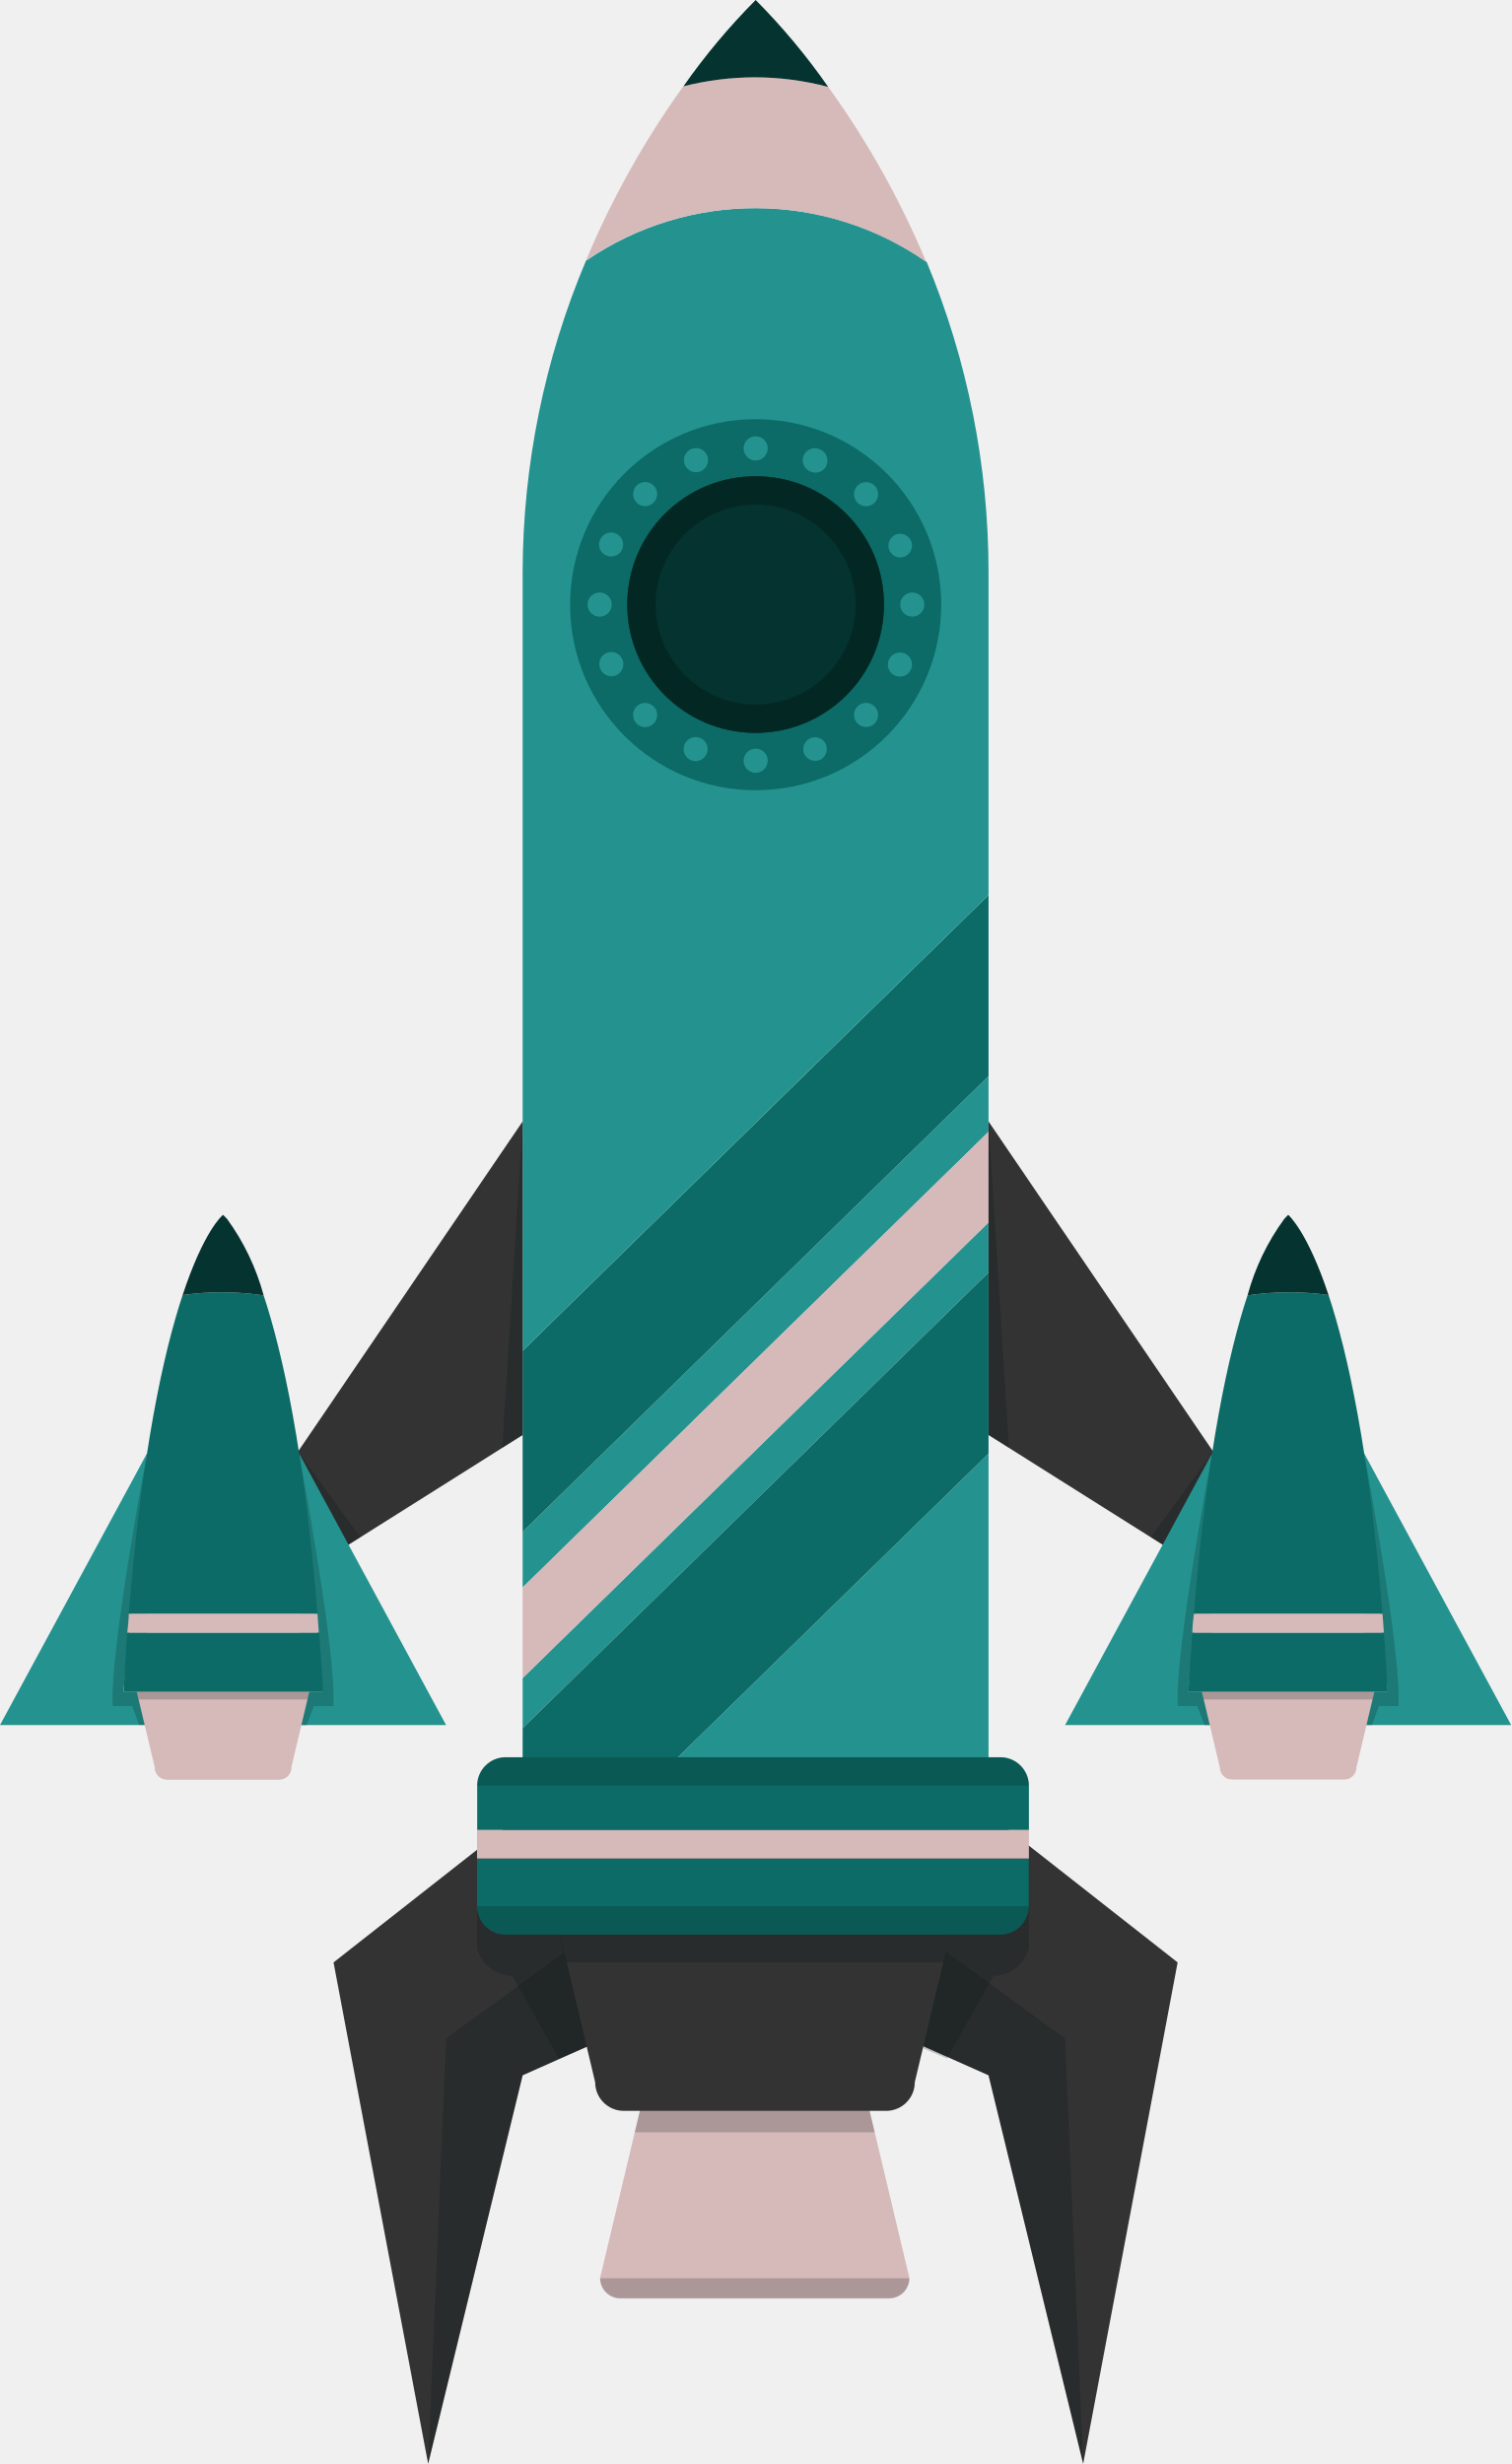
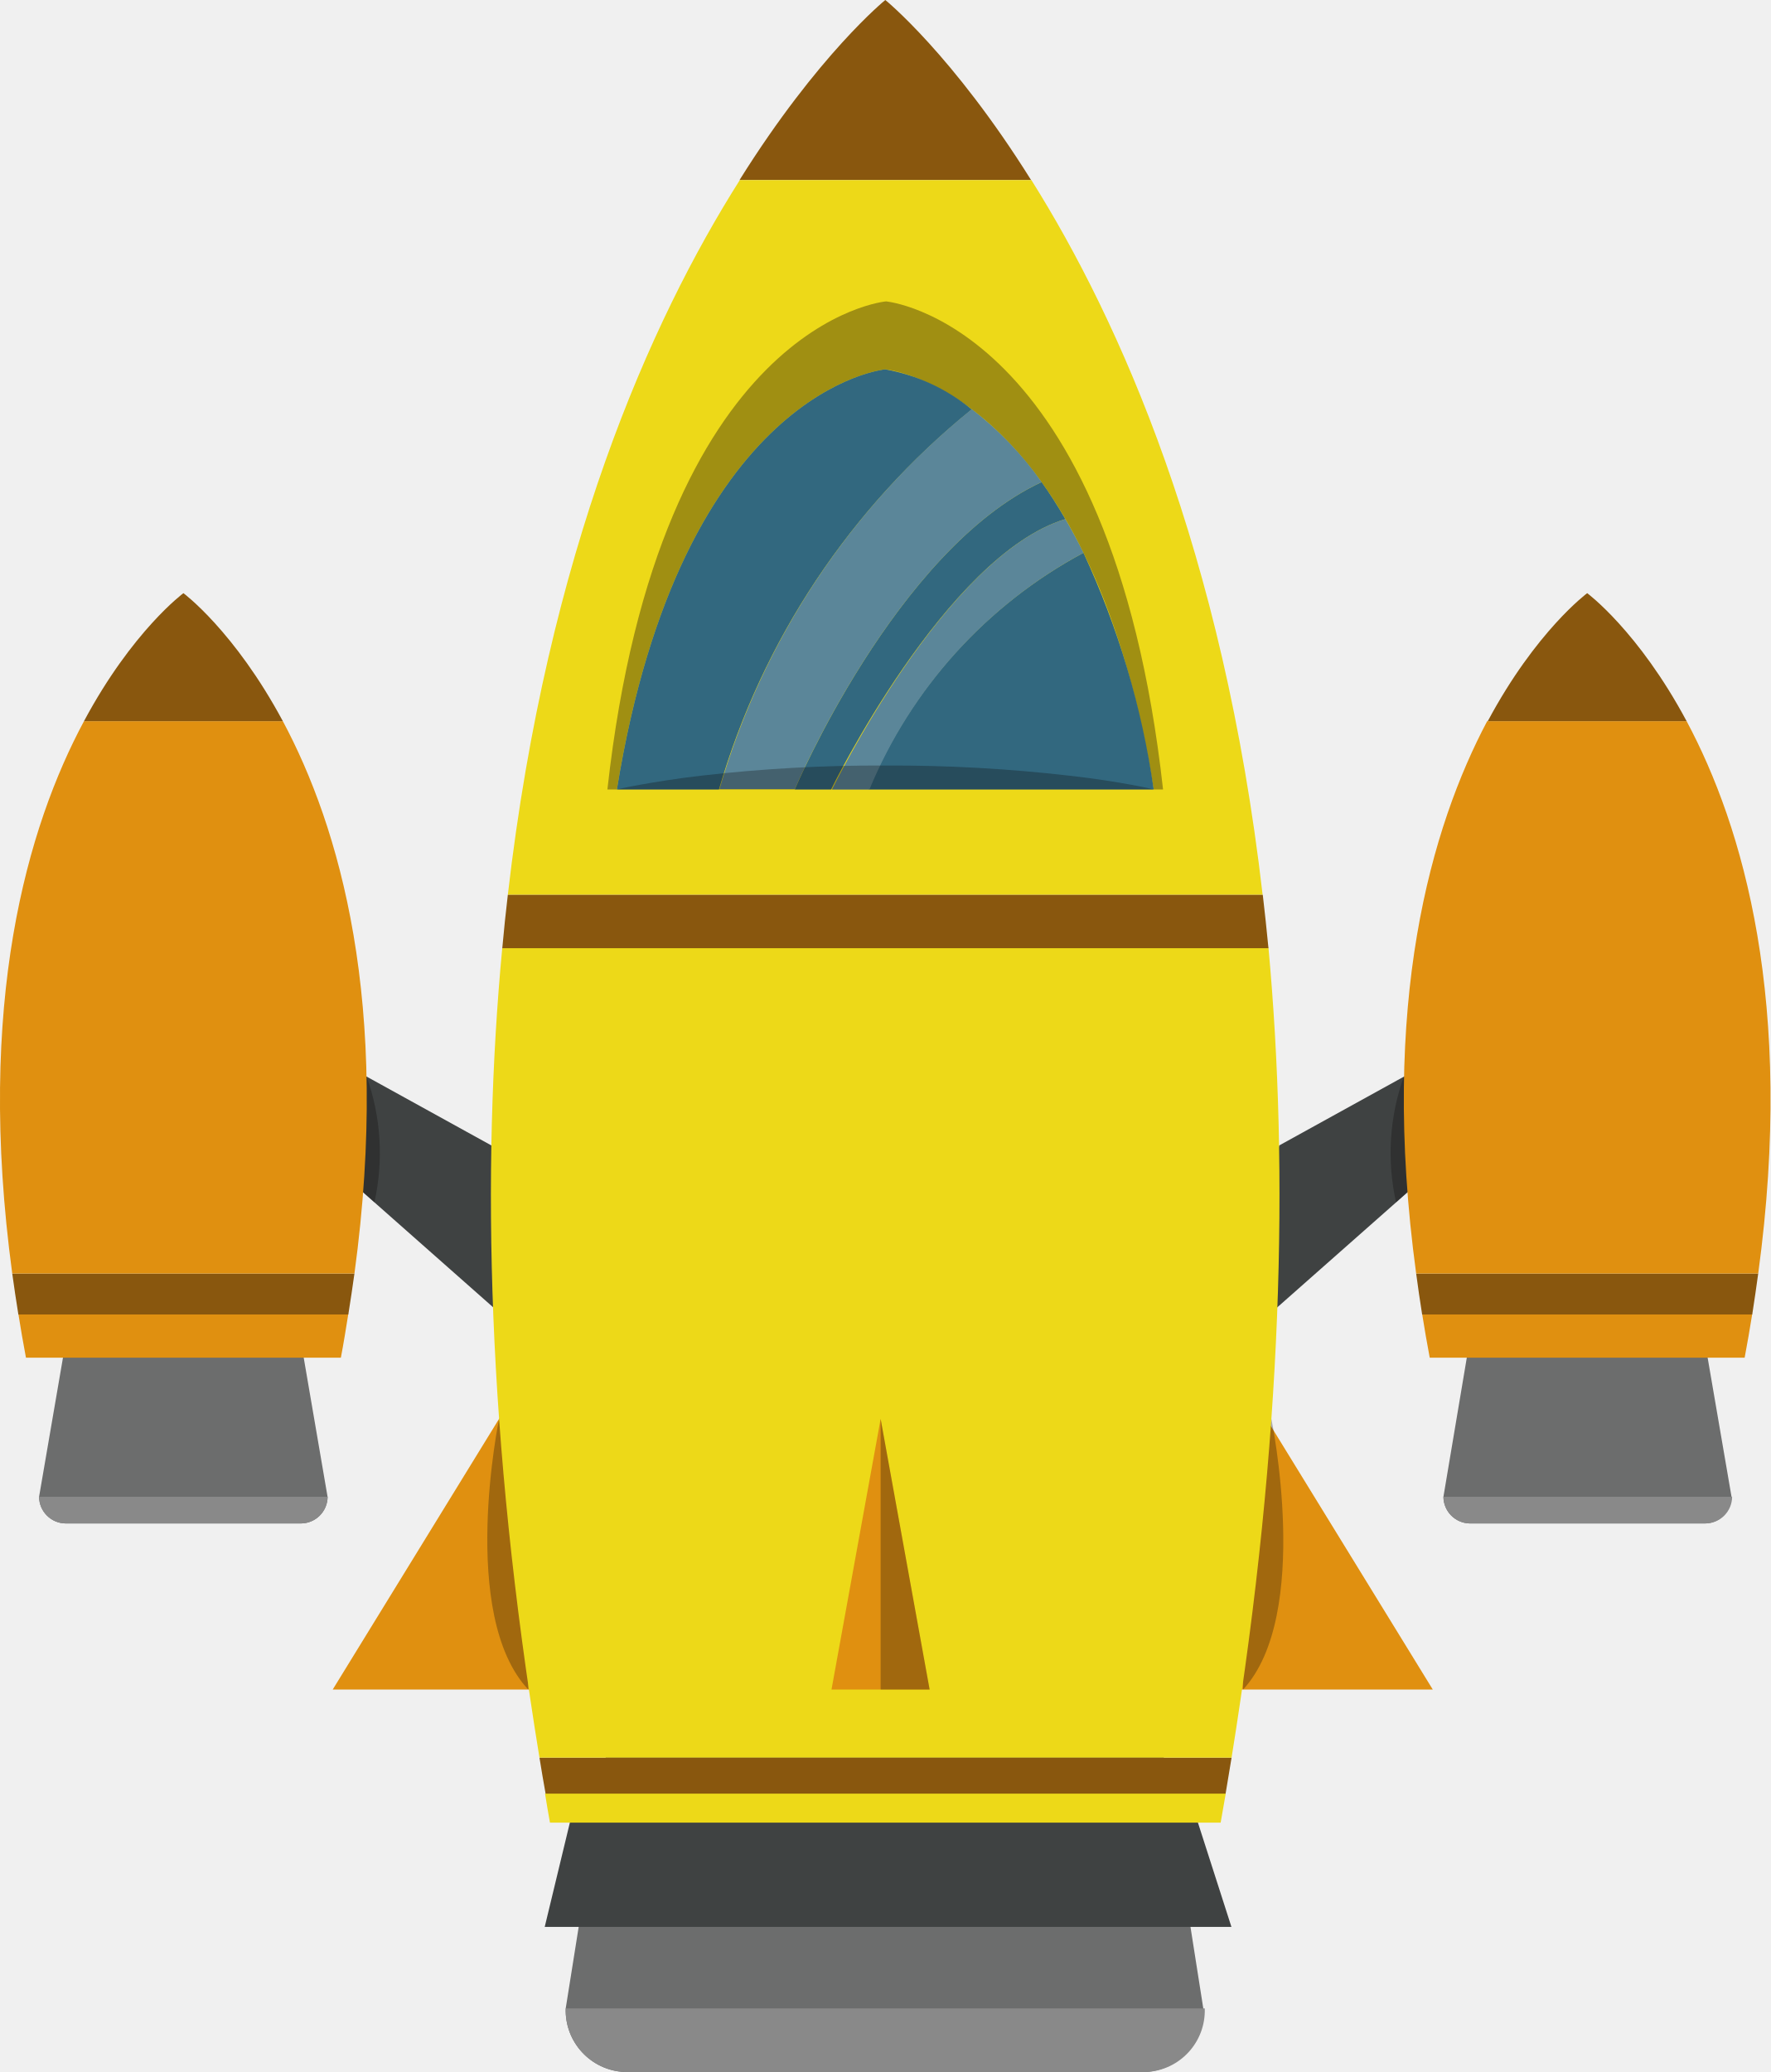
- <svg xmlns="http://www.w3.org/2000/svg" viewBox="0 0 97.73 159.36">
+ <svg xmlns="http://www.w3.org/2000/svg" viewBox="0 0 121.44 142.1">
  <defs>
-     <style>.a{fill:#333;}.b{fill:#020f0e;opacity:0.2;}.c{fill:#249390;}.d{fill:#0c6b66;}.e{fill:#d6b9b9;}.f{fill:#053330;}.g{fill:#032824;}</style>
+     <style>.a{fill:#6c6d6d;}.b{fill:#898989;}.c{fill:#3f4242;}.d,.l{fill:#0c0b0b;}.d,.k{opacity:0.3;}.e{fill:#e09010;}.f{fill:#89570e;}.g{fill:#edd918;}.h{fill:#a08f12;}.i{fill:#32687f;}.j{fill:#fff;opacity:0.2;}</style>
  </defs>
-   <polygon class="a" points="33.8 117.32 21.57 126.92 27.69 159.35 33.8 134.22 40.09 131.42 39.33 124.2 38.81 119.28 33.8 117.32" />
-   <polygon class="b" points="39.33 124.2 40.09 131.42 33.8 134.22 27.69 159.35 28.85 131.84 39.33 124.2" />
-   <polygon class="a" points="63.93 117.32 76.16 126.92 70.05 159.35 63.93 134.22 57.64 131.42 58.41 124.2 58.92 119.28 63.93 117.32" />
-   <polygon class="b" points="58.41 124.2 57.64 131.42 63.93 134.22 70.05 159.35 68.88 131.84 58.41 124.2" />
-   <path class="b" d="M30.85,120.2V126a2.39,2.39,0,0,0,2.29,1.79l3,5.35L38.81,132l-2-8.71Z" />
-   <path class="b" d="M66.54,120.2V126a2.39,2.39,0,0,1-2.29,1.79l-3,5.35L58.58,132l2-8.71Z" />
-   <polygon class="c" points="63.93 69.6 33.8 99.07 33.8 102.67 63.93 73.2 63.93 69.6" />
-   <polygon class="c" points="40.09 117.32 48.87 117.32 63.93 117.32 63.93 94.01 40.09 117.32" />
-   <polygon class="c" points="63.93 79.06 33.8 108.53 33.8 111.77 63.93 82.3 63.93 79.06" />
-   <polygon class="d" points="63.93 57.89 33.8 87.36 33.8 99.07 63.93 69.6 63.93 57.89" />
-   <polygon class="d" points="63.93 82.3 33.8 111.77 33.8 117.32 40.09 117.32 63.93 94.01 63.93 82.3" />
-   <polygon class="e" points="63.93 73.2 33.8 102.67 33.8 108.53 63.93 79.06 63.93 73.2" />
-   <path class="e" d="M54.88,135H42.74a1.32,1.32,0,0,0-1.31,1.32l-2.62,11a1.31,1.31,0,0,0,1.31,1.31H57.5a1.31,1.31,0,0,0,1.31-1.31l-2.62-11A1.32,1.32,0,0,0,54.88,135Z" />
-   <polygon class="b" points="41.43 136.31 41.05 137.91 56.57 137.91 56.19 136.31 41.43 136.31" />
-   <path class="b" d="M38.81,147.35a1.31,1.31,0,0,0,1.31,1.31H57.5a1.31,1.31,0,0,0,1.31-1.31Z" />
-   <path class="a" d="M57.33,136.52h-17a1.85,1.85,0,0,1-1.84-1.85l-3.68-15.51a1.85,1.85,0,0,1,1.84-1.84H61a1.85,1.85,0,0,1,1.85,1.84l-3.69,15.51A1.85,1.85,0,0,1,57.33,136.52Z" />
-   <path class="b" d="M18.84,114.31a.78.78,0,0,1-.78.78H10.8a.79.79,0,0,1-.79-.78Z" />
-   <polygon class="b" points="36.18 125.12 61.44 125.12 61.02 126.92 36.61 126.92 36.18 125.12" />
-   <path class="d" d="M66.54,115.49a1.84,1.84,0,0,0-1.84-1.84h-32a1.84,1.84,0,0,0-1.84,1.84v2.87H66.54Z" />
-   <path class="d" d="M30.85,123.28a1.85,1.85,0,0,0,1.84,1.84h32a1.85,1.85,0,0,0,1.84-1.84V120.2H30.85Z" />
-   <rect class="e" x="30.85" y="118.36" width="35.69" height="1.84" />
-   <path class="b" d="M30.85,115.49a1.84,1.84,0,0,1,1.84-1.84h32a1.84,1.84,0,0,1,1.84,1.84Z" />
-   <path class="b" d="M30.85,123.28a1.85,1.85,0,0,0,1.84,1.84h32a1.85,1.85,0,0,0,1.84-1.84Z" />
-   <path class="c" d="M37.9,16.85A52.07,52.07,0,0,0,33.8,37V87.36L63.93,57.89V37a52.25,52.25,0,0,0-4-20.06,19.37,19.37,0,0,0-22-.1Z" />
-   <path class="e" d="M48.81,5a19.08,19.08,0,0,0-4.61.57,56.84,56.84,0,0,0-6.3,11.27,19.37,19.37,0,0,1,22,.1A56.9,56.9,0,0,0,53.56,5.62,18.75,18.75,0,0,0,48.81,5Z" />
-   <path class="f" d="M53.56,5.62A42.24,42.24,0,0,0,48.87,0,42.42,42.42,0,0,0,44.2,5.58,19.08,19.08,0,0,1,48.81,5,18.75,18.75,0,0,1,53.56,5.62Z" />
-   <circle class="f" cx="48.87" cy="39.1" r="10.14" />
-   <path class="d" d="M48.87,30.8a8.3,8.3,0,1,1-8.31,8.3,8.3,8.3,0,0,1,8.31-8.3m0-3.69a12,12,0,1,0,12,12,12,12,0,0,0-12-12Z" />
-   <path class="g" d="M48.87,32.64a6.46,6.46,0,1,1-6.46,6.46,6.47,6.47,0,0,1,6.46-6.46m0-1.84a8.3,8.3,0,1,0,8.3,8.3,8.3,8.3,0,0,0-8.3-8.3Z" />
-   <path class="c" d="M49.65,29a.78.78,0,1,0-.78.78A.78.78,0,0,0,49.65,29Z" />
-   <path class="c" d="M49.65,49.2a.78.78,0,1,0-.78.78A.78.78,0,0,0,49.65,49.2Z" />
-   <circle class="c" cx="56.01" cy="31.96" r="0.78" />
-   <path class="c" d="M42.27,46.8a.78.78,0,0,0-1.1-1.11.8.8,0,0,0,0,1.11A.78.78,0,0,0,42.27,46.8Z" />
-   <path class="c" d="M59,39.88a.78.78,0,1,0-.78-.78A.78.78,0,0,0,59,39.88Z" />
-   <path class="c" d="M38.76,39.88A.78.78,0,1,0,38,39.1.78.78,0,0,0,38.76,39.88Z" />
-   <circle class="c" cx="56.01" cy="46.24" r="0.78" />
-   <path class="c" d="M41.17,32.51a.78.78,0,1,0,0-1.11A.8.8,0,0,0,41.17,32.51Z" />
-   <path class="c" d="M53.46,30.07a.78.78,0,0,0-.42-1,.78.78,0,1,0-.59,1.44A.77.77,0,0,0,53.46,30.07Z" />
-   <path class="c" d="M45.71,48.73a.78.78,0,0,0-.42-1,.78.78,0,0,0-.6,1.44A.78.78,0,0,0,45.71,48.73Z" />
-   <path class="c" d="M58.5,36a.78.78,0,0,0,.43-1,.79.79,0,0,0-1-.43.78.78,0,0,0-.42,1A.76.76,0,0,0,58.5,36Z" />
-   <path class="c" d="M39.83,43.68a.78.78,0,0,0-.6-1.45.78.78,0,0,0-.42,1A.78.78,0,0,0,39.83,43.68Z" />
-   <path class="c" d="M57.9,43.7a.78.78,0,1,0,.6-1.44.78.78,0,0,0-.6,1.44Z" />
-   <path class="c" d="M39.24,35.94a.78.78,0,0,0,1-.42.78.78,0,1,0-1.44-.6A.77.77,0,0,0,39.24,35.94Z" />
-   <path class="c" d="M52,48.74a.79.79,0,0,0,1,.42.78.78,0,0,0,.42-1,.76.76,0,0,0-1-.42A.78.78,0,0,0,52,48.74Z" />
-   <path class="c" d="M44.29,30.06a.78.78,0,1,0,1.44-.6.78.78,0,1,0-1.44.6Z" />
-   <polygon class="c" points="9.51 93.99 0 111.57 9.51 111.57 9.51 109.41 7.98 109.41 9.51 93.99" />
-   <path class="b" d="M9.51,94s-2.45,12.94-2.22,16.34H8.55L9,111.57h.49Z" />
-   <polygon class="a" points="33.8 72.53 19.2 93.99 11.89 93.99 11.89 102.01 19.2 102.01 33.8 92.81 33.8 72.53" />
-   <polygon class="c" points="19.34 93.99 28.85 111.57 19.34 111.57 19.34 109.41 20.87 109.41 19.34 93.99" />
-   <path class="b" d="M19.34,94s2.45,12.94,2.22,16.34H20.3l-.47,1.24h-.49Z" />
-   <path class="e" d="M18.06,115.09H10.8a.79.79,0,0,1-.79-.78L8.44,107.7a.79.79,0,0,1,.79-.78h10.4a.78.78,0,0,1,.78.78l-1.57,6.61A.78.78,0,0,1,18.06,115.09Z" />
-   <path class="d" d="M8,109.41h12.9c-.08-1.34-.17-2.6-.26-3.82H8.23C8.14,106.81,8.06,108.07,8,109.41Z" />
-   <path class="e" d="M8.33,104.36c0,.4-.06.82-.1,1.23H20.62l-.09-1.23Z" />
-   <polygon class="b" points="8.85 109.41 20.01 109.41 19.89 109.91 8.97 109.91 8.85 109.41" />
-   <polygon class="b" points="32.48 93.64 33.8 92.81 33.8 72.53 32.48 93.64" />
-   <polygon class="b" points="19.34 93.99 23.31 99.42 22.54 99.9 19.34 93.99" />
-   <path class="d" d="M14.69,78.84a2.09,2.09,0,0,0-.26-.27h0Z" />
-   <path class="d" d="M20.53,104.36c-.85-10.51-2.24-16.83-3.48-20.58a18.42,18.42,0,0,0-2.69-.2,18,18,0,0,0-2.55.18c-1.24,3.74-2.63,10.07-3.48,20.6Z" />
-   <path class="f" d="M17.05,83.78a15.09,15.09,0,0,0-2.36-4.94l-.27-.27c-.07.06-1.25,1.07-2.61,5.19a18,18,0,0,1,2.55-.18A18.42,18.42,0,0,1,17.05,83.78Z" />
-   <polygon class="c" points="88.22 93.99 97.73 111.57 88.22 111.57 88.22 109.41 89.75 109.41 88.22 93.99" />
-   <path class="b" d="M88.22,94s2.45,12.94,2.22,16.34H89.18l-.46,1.24h-.5Z" />
-   <polygon class="a" points="63.93 72.53 78.53 93.99 85.84 93.99 85.84 102.01 78.53 102.01 63.93 92.81 63.93 72.53" />
-   <polygon class="c" points="78.39 93.99 68.88 111.57 78.39 111.57 78.39 109.41 76.86 109.41 78.39 93.99" />
-   <path class="b" d="M78.39,94s-2.45,12.94-2.22,16.34h1.26l.47,1.24h.49Z" />
-   <path class="e" d="M79.68,115.09h7.26a.78.78,0,0,0,.78-.78l1.57-6.61a.78.78,0,0,0-.78-.78H78.11a.78.78,0,0,0-.79.78l1.57,6.61A.78.78,0,0,0,79.68,115.09Z" />
-   <path class="d" d="M89.75,109.41H76.86c.07-1.34.16-2.6.25-3.82H89.5C89.59,106.81,89.68,108.07,89.75,109.41Z" />
-   <path class="e" d="M89.41,104.36l.09,1.23H77.11c0-.41.06-.83.1-1.23Z" />
-   <polygon class="b" points="88.89 109.41 77.73 109.41 77.84 109.91 88.77 109.91 88.89 109.41" />
-   <polygon class="b" points="65.25 93.64 63.93 92.81 63.93 72.53 65.25 93.64" />
-   <polygon class="b" points="78.39 93.99 74.43 99.42 75.19 99.9 78.39 93.99" />
-   <path class="d" d="M83.05,78.84a1.48,1.48,0,0,1,.26-.27h0S83.2,78.68,83.05,78.84Z" />
-   <path class="d" d="M77.21,104.36c.85-10.51,2.23-16.83,3.47-20.58a18.52,18.52,0,0,1,2.69-.2,17.9,17.9,0,0,1,2.55.18c1.24,3.74,2.63,10.07,3.49,20.6Z" />
-   <path class="f" d="M80.68,83.78a15,15,0,0,1,2.37-4.94c.15-.16.26-.26.26-.27s1.25,1.07,2.61,5.19a17.9,17.9,0,0,0-2.55-.18A18.52,18.52,0,0,0,80.68,83.78Z" />
+   <path class="a" d="M78.58,142.1H42.85a4.23,4.23,0,0,1-4.05-4.36l4.05-25.44a4.23,4.23,0,0,1,4-4.36H74.53a4.22,4.22,0,0,1,4,4.36l4,25.44A4.22,4.22,0,0,1,78.58,142.1Z" />
+   <path class="b" d="M82.63,137.74a4.22,4.22,0,0,1-4,4.36H42.85a4.23,4.23,0,0,1-4.05-4.36Z" />
+   <polygon class="c" points="12.58 66.9 33.71 78.56 36.17 91.73 12.58 70.88 12.58 66.9" />
+   <polygon class="c" points="108.86 66.9 87.73 78.56 85.26 91.73 108.86 70.88 108.86 66.9" />
+   <path class="d" d="M25.15,73.84a15.58,15.58,0,0,1,.53,8.62l-1.37-1.22Z" />
+   <path class="d" d="M96.28,73.84a15.58,15.58,0,0,0-.53,8.62l1.37-1.22Z" />
+   <path class="a" d="M20.64,104.48H4.51a1.84,1.84,0,0,1-1.83-1.83L4.51,92a1.83,1.83,0,0,1,1.83-1.83H18.81A1.83,1.83,0,0,1,20.64,92l1.83,10.67A1.84,1.84,0,0,1,20.64,104.48Z" />
+   <path class="a" d="M100.79,104.48h16.14a1.84,1.84,0,0,0,1.83-1.83L116.93,92a1.84,1.84,0,0,0-1.83-1.83H102.62A1.84,1.84,0,0,0,100.79,92L99,102.65A1.84,1.84,0,0,0,100.79,104.48Z" />
+   <path class="b" d="M2.68,102.65a1.84,1.84,0,0,0,1.83,1.83H20.64a1.84,1.84,0,0,0,1.83-1.83Z" />
+   <path class="b" d="M99,102.65a1.84,1.84,0,0,0,1.83,1.83h16.14a1.84,1.84,0,0,0,1.83-1.83Z" />
+   <path class="e" d="M1.78,93.11h21.6c.19-1,.35-2,.51-3H1.26C1.42,91.12,1.59,92.1,1.78,93.11Z" />
+   <path class="f" d="M.84,87.34c.13.92.26,1.85.42,2.81H23.89c.16-1,.29-1.89.42-2.81Z" />
+   <path class="e" d="M98.06,93.11h21.6c.19-1,.36-2,.52-3H97.54C97.7,91.12,97.87,92.1,98.06,93.11Z" />
+   <path class="f" d="M97.13,87.34c.12.92.26,1.85.41,2.81h22.64c.15-1,.29-1.89.41-2.81Z" />
+   <path class="e" d="M.84,87.34H24.31c2.53-18.59-1.06-30.68-4.91-37.88H5.76C1.9,56.66-1.68,68.75.84,87.34Z" />
+   <path class="f" d="M12.58,40.68s-3.51,2.59-6.82,8.78H19.4C16.08,43.27,12.58,40.68,12.58,40.68Z" />
+   <path class="e" d="M97.13,87.34h23.46c2.53-18.59-1.06-30.68-4.91-37.88H102C98.19,56.66,94.6,68.75,97.13,87.34Z" />
+   <path class="f" d="M108.86,40.68s-3.51,2.59-6.82,8.78h13.64C112.37,43.27,108.86,40.68,108.86,40.68Z" />
+   <polygon class="e" points="86.47 96.67 98.27 115.87 82.63 115.87 86.47 96.67" />
+   <polygon class="e" points="34.62 96.67 22.82 115.87 38.46 115.87 34.62 96.67" />
+   <path class="d" d="M34.23,97.31s-2.79,13.44,2,18.56v-9Z" />
+   <path class="d" d="M87.2,97.31s2.79,13.44-1.94,18.56v-9Z" />
+   <path class="f" d="M60.72,0s-4.61,3.73-10,12.35h20C65.33,3.73,60.72,0,60.72,0Z" />
+   <polygon class="c" points="39.83 121.91 37.36 132.15 84.46 132.15 81.17 121.91 39.83 121.91" />
+   <path class="g" d="M37.72,125h46c.12-.68.23-1.34.35-2H37.38C37.49,123.68,37.6,124.34,37.72,125Z" />
+   <path class="f" d="M37,120.54c.13.81.27,1.64.42,2.47H84.06c.14-.83.28-1.66.41-2.47Z" />
+   <path class="g" d="M37,120.54H84.47C88,98.67,88.41,80.31,87,65H34.45C33,80.31,33.42,98.67,37,120.54Z" />
+   <path class="g" d="M70.74,12.35h-20C44.63,22,37.55,37.8,34.83,61.37H86.6C83.88,37.8,76.8,22,70.74,12.35Z" />
+   <path class="f" d="M34.83,61.37c-.14,1.2-.27,2.41-.38,3.66H87c-.12-1.25-.25-2.46-.39-3.66Z" />
+   <path class="h" d="M60.72,25.33s13.93,1.26,18.41,28.81h.64c-3.57-32.1-19-33.47-19-33.47S45.23,22,41.66,54.14h.65C46.78,26.59,60.72,25.33,60.72,25.33Z" />
+   <path class="i" d="M73.07,35.6c-.54-.93-1.08-1.77-1.63-2.54-10,4.66-16.93,21.08-16.93,21.08H57S64.85,38.1,73.07,35.6Z" />
+   <path class="i" d="M66.65,28.08a12.91,12.91,0,0,0-5.93-2.75S46.78,26.59,42.31,54.14h7A52.26,52.26,0,0,1,66.65,28.08Z" />
+   <path class="i" d="M74.31,37.91A32.66,32.66,0,0,0,59.59,54.14H79.13A58.07,58.07,0,0,0,74.31,37.91Z" />
+   <path class="i" d="M71.44,33.06a23,23,0,0,0-4.79-5,52.26,52.26,0,0,0-17.3,26.06h5.16S61.46,37.72,71.44,33.06Z" />
+   <path class="j" d="M71.44,33.06a23,23,0,0,0-4.79-5,52.26,52.26,0,0,0-17.3,26.06h5.16S61.46,37.72,71.44,33.06Z" />
+   <path class="i" d="M74.31,37.91c-.41-.83-.82-1.59-1.24-2.31-8.22,2.5-16,18.54-16,18.54h2.56A32.66,32.66,0,0,1,74.31,37.91Z" />
+   <path class="j" d="M74.31,37.91c-.41-.83-.82-1.59-1.24-2.31-8.22,2.5-16,18.54-16,18.54h2.56A32.66,32.66,0,0,1,74.31,37.91Z" />
+   <path class="d" d="M42.31,54.14s.57-.14,1.58-.32,2.44-.42,4.17-.62a106.08,106.08,0,0,1,12.66-.7,106,106,0,0,1,12.65.7c1.73.19,3.17.43,4.17.61s1.59.33,1.59.33Z" />
+   <polygon class="e" points="60.4 97.31 57.03 115.87 60.4 115.87 63.76 115.87 60.4 97.31" />
+   <g class="k">
+     <polygon class="l" points="60.4 115.87 63.76 115.87 60.4 97.31 60.4 115.87" />
+   </g>
</svg>
